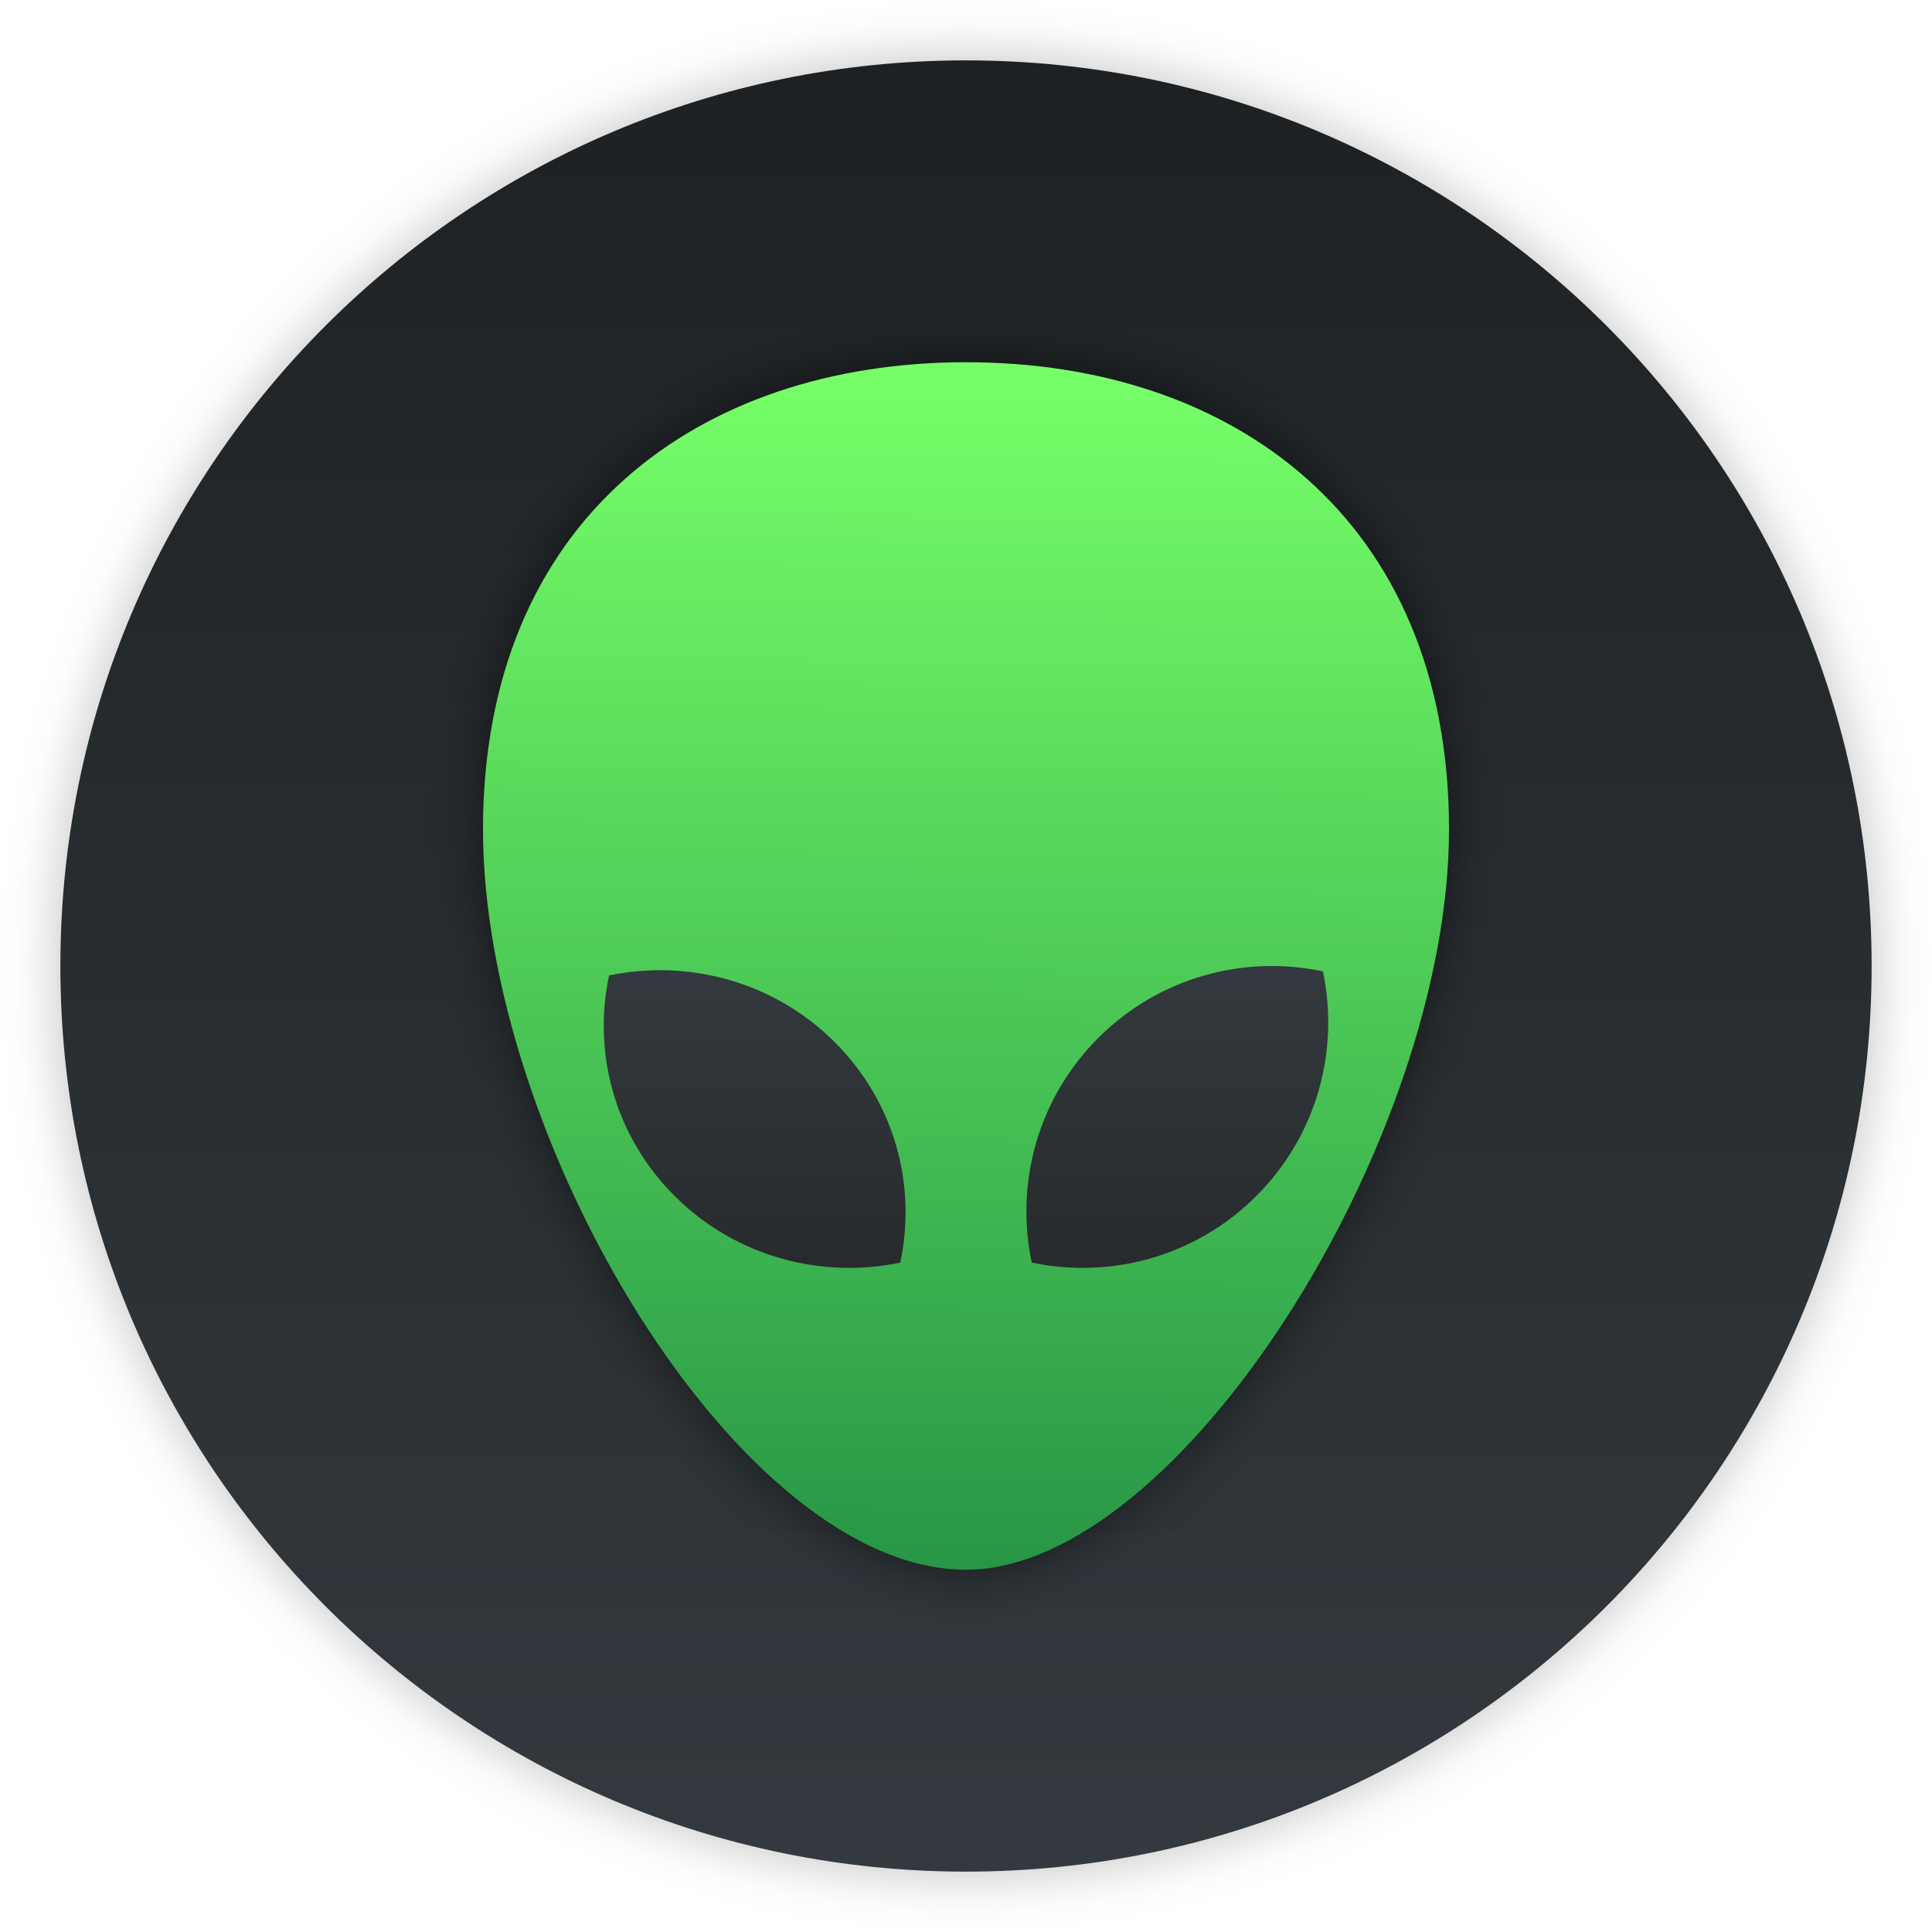
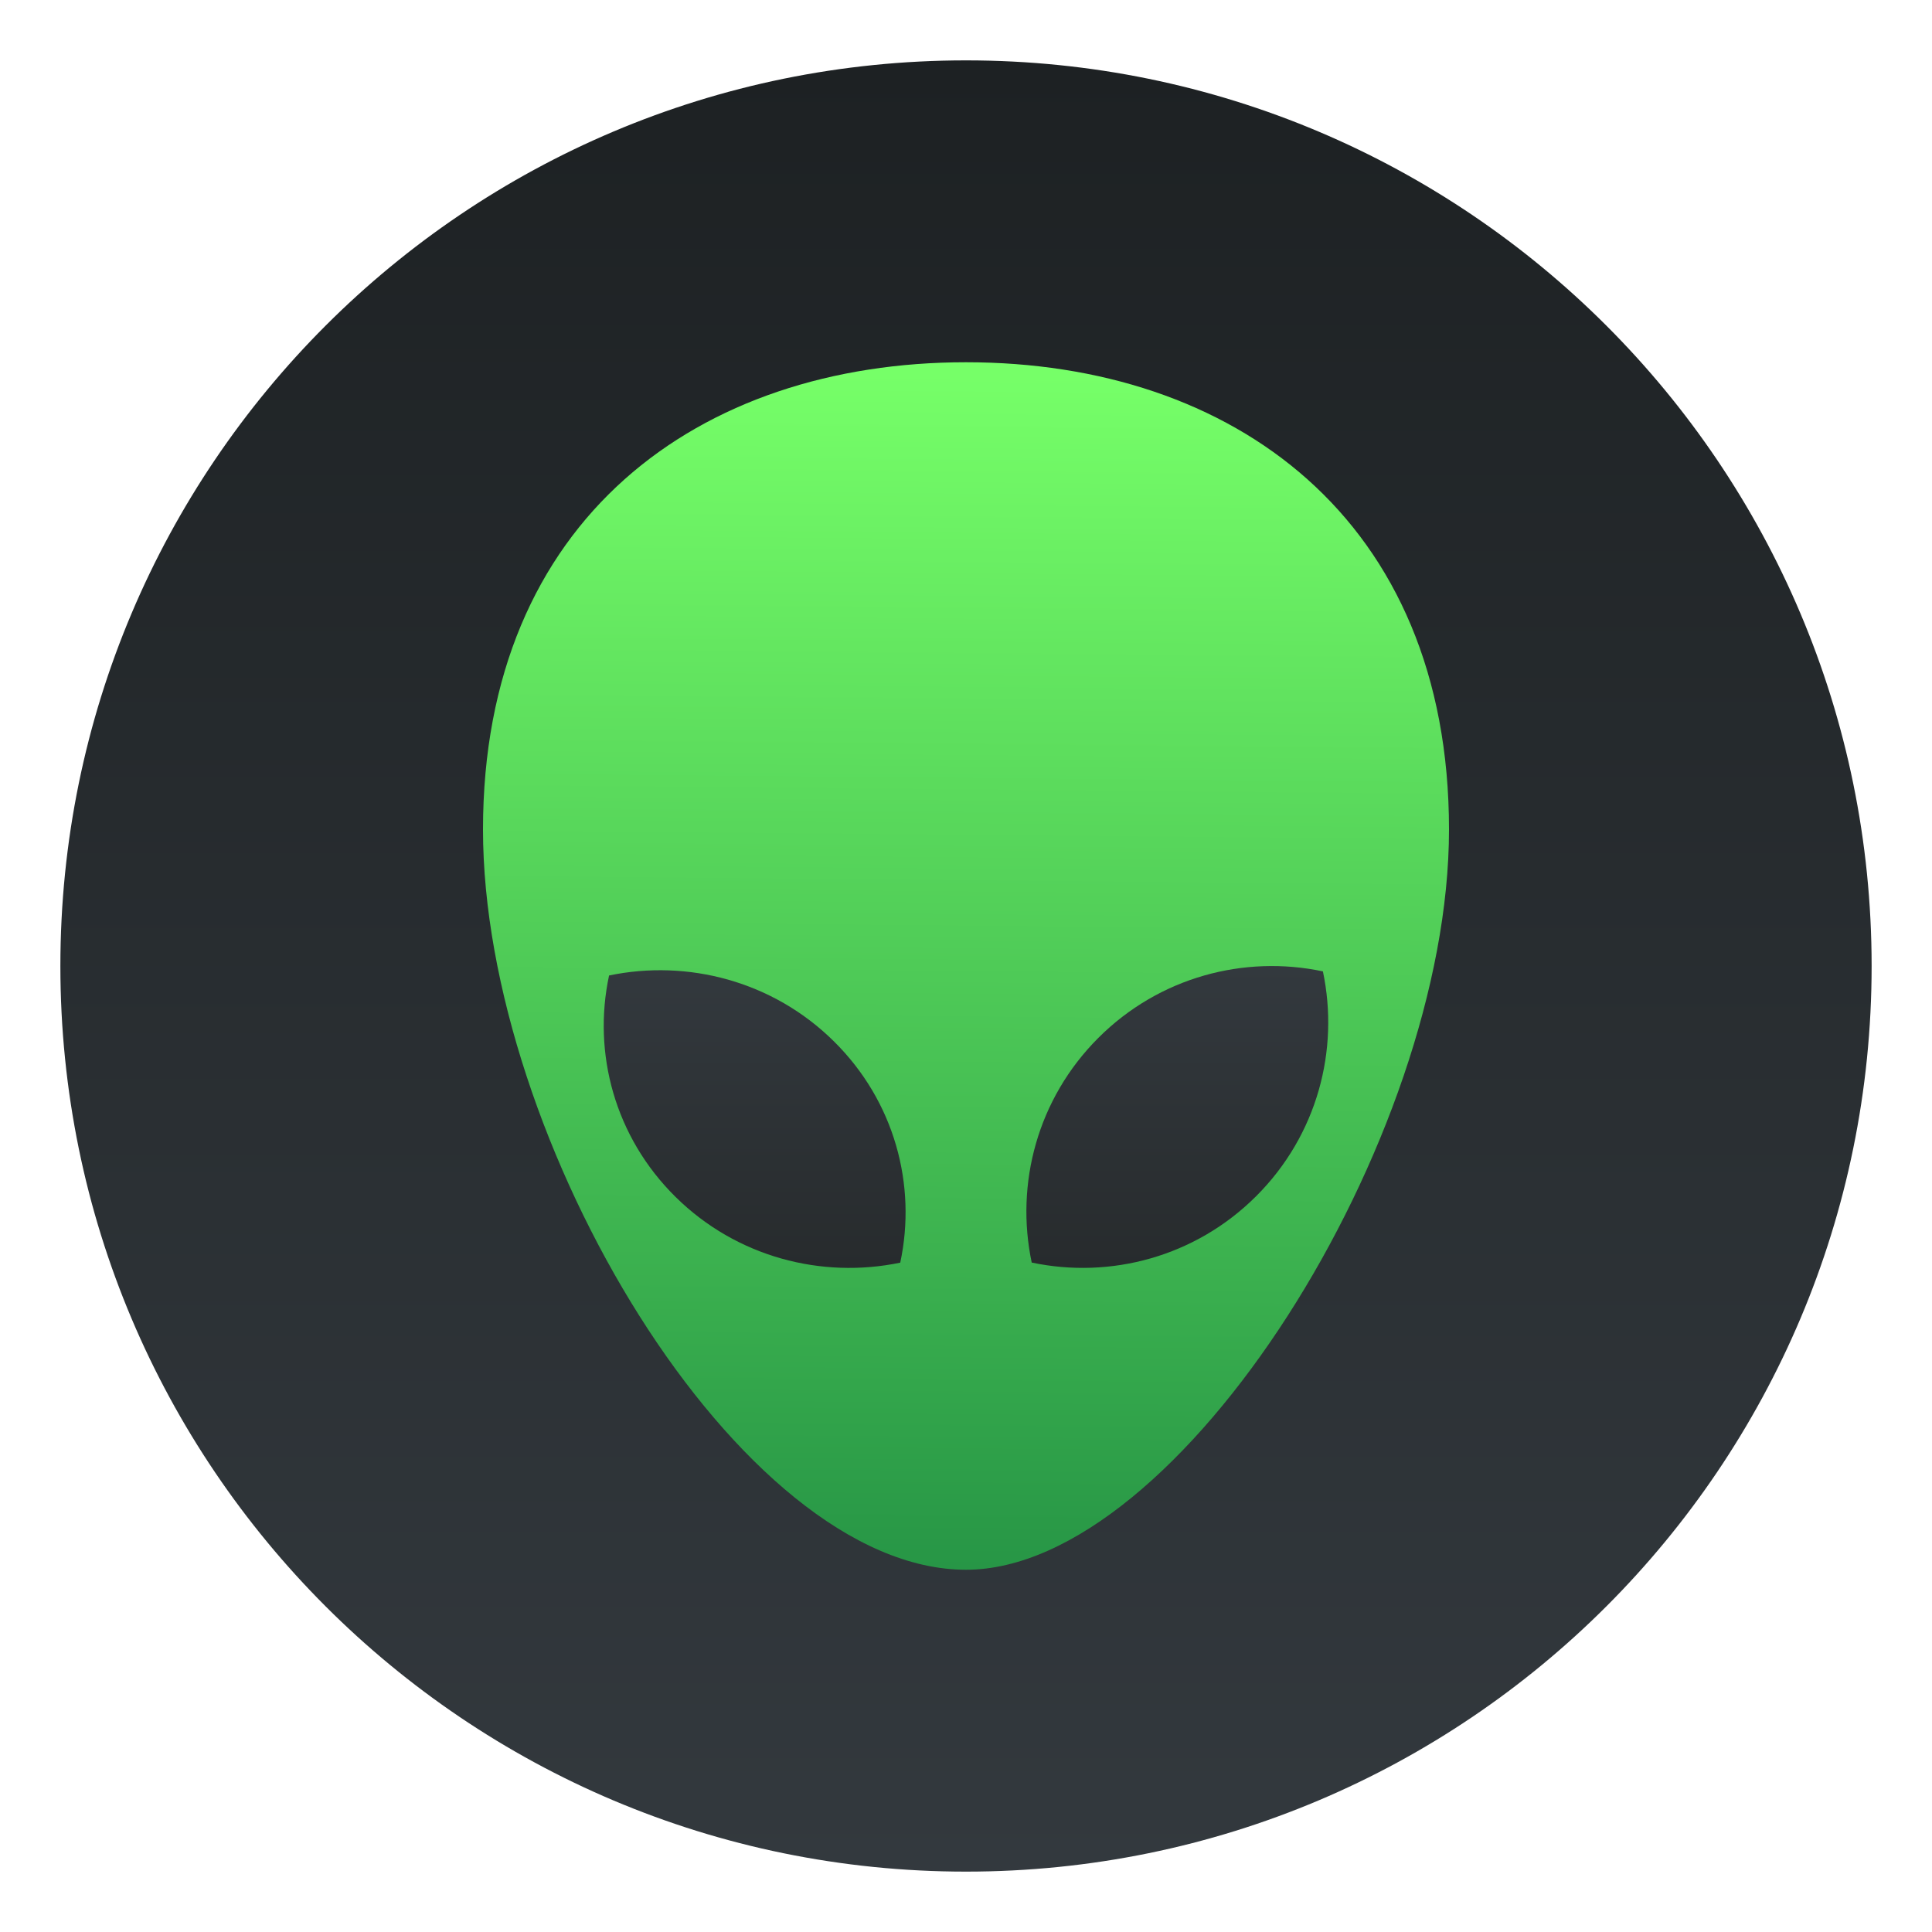
<svg xmlns="http://www.w3.org/2000/svg" xmlns:xlink="http://www.w3.org/1999/xlink" width="64" height="64" version="1.1">
  <defs>
-     <filter id="g" x="-.036" y="-.036" width="1.072" height="1.072" color-interpolation-filters="sRGB">
-       <feGaussianBlur stdDeviation="14.344" />
-     </filter>
-     <linearGradient id="b" x1="32" x2="32" y1="2" y2="62" gradientUnits="userSpaceOnUse">
+     <linearGradient id="b" x1="32" x2="32" y1="2" y2="62" gradientTransform="translate(-1.1185e-7 -1.1828e-6)" gradientUnits="userSpaceOnUse">
      <stop stop-color="#1d2123" offset="0" />
      <stop stop-color="#33393e" offset="1" />
    </linearGradient>
-     <linearGradient id="e" x1="24.705" x2="25.061" y1="43.939" y2="4.405" gradientTransform="translate(8.5029 9.2229)" gradientUnits="userSpaceOnUse">
+     <linearGradient id="e" x1="24.705" x2="25.061" y1="43.939" y2="4.405" gradientTransform="translate(8.5029,9.2229)" gradientUnits="userSpaceOnUse">
      <stop stop-color="#279646" offset="0" />
      <stop stop-color="#76ff68" offset="1" />
    </linearGradient>
-     <linearGradient id="d" x1="31" x2="31" y1="34" y2="24" gradientTransform="translate(8.5029 9.2229)" gradientUnits="userSpaceOnUse" xlink:href="#a" />
+     <linearGradient id="d" x1="31" x2="31" y1="34" y2="24" gradientTransform="translate(8.5029,9.2229)" gradientUnits="userSpaceOnUse" xlink:href="#a" />
    <linearGradient id="a">
      <stop stop-color="#272b2d" offset="0" />
      <stop stop-color="#33393e" offset="1" />
    </linearGradient>
-     <linearGradient id="c" x1="18" x2="18" y1="34" y2="24" gradientTransform="translate(8.5029 9.2229)" gradientUnits="userSpaceOnUse" xlink:href="#a" />
-     <filter id="f" x="-.068" y="-.054" width="1.135" height="1.108" color-interpolation-filters="sRGB">
-       <feGaussianBlur stdDeviation="0.9" />
-     </filter>
+     <linearGradient id="c" x1="18" x2="18" y1="34" y2="24" gradientTransform="translate(8.5029,9.2229)" gradientUnits="userSpaceOnUse" xlink:href="#a" />
  </defs>
-   <circle transform="matrix(.062745 0 0 .062745 -.12549 -.12549)" cx="512" cy="512" r="478.12" filter="url(#g)" opacity=".25" stroke-width="15.938" style="paint-order:stroke markers fill" />
  <circle cx="32" cy="32" r="30" fill="url(#b)" style="paint-order:stroke markers fill" />
-   <g transform="translate(-.50294 -1.2229)" filter="url(#f)" opacity=".5">
-     <path d="m16.503 28.701c0 10.29 8.496 24.521 16 24.521 7.064 0 16-14.232 16-24.521 0-10.29-7.163-15.479-16-15.479-8.837 0-16 5.189-16 15.479z" />
-     <path d="m36.885 35.605c2.021-2.021 4.84-2.755 7.441-2.205 0.55 2.602-0.185 5.421-2.205 7.441-2.021 2.021-4.84 2.755-7.441 2.205-0.55-2.602 0.185-5.421 2.205-7.441z" />
-     <path d="m20.679 33.536c2.602-0.542 5.421 0.182 7.441 2.175 2.021 1.992 2.755 4.772 2.205 7.338-2.602 0.542-5.421-0.182-7.441-2.175-2.021-1.993-2.755-4.772-2.205-7.338z" />
-   </g>
-   <g transform="translate(-.50294 -1.2229)">
-     <path d="m16.503 28.701c0 10.29 8.496 24.521 16 24.521 7.064 0 16-14.232 16-24.521 0-10.29-7.163-15.479-16-15.479-8.837 0-16 5.189-16 15.479z" fill="url(#e)" />
+   <g transform="translate(-.503 -1.222)">
+     <path d="m16.503 28.701c0 10.29 8.496 24.521 16 24.521 7.064 0 16-14.232 16-24.521 0-10.29-7.163-15.479-16-15.479s-16 5.189-16 15.479z" fill="url(#e)" />
    <path d="m36.885 35.605c2.021-2.021 4.84-2.755 7.441-2.205 0.55 2.602-0.185 5.421-2.205 7.441-2.021 2.021-4.84 2.755-7.441 2.205-0.55-2.602 0.185-5.421 2.205-7.441z" fill="url(#d)" />
    <path d="m20.679 33.536c2.602-0.542 5.421 0.182 7.441 2.175 2.021 1.992 2.755 4.772 2.205 7.338-2.602 0.542-5.421-0.182-7.441-2.175-2.021-1.993-2.755-4.772-2.205-7.338z" fill="url(#c)" />
  </g>
</svg>
